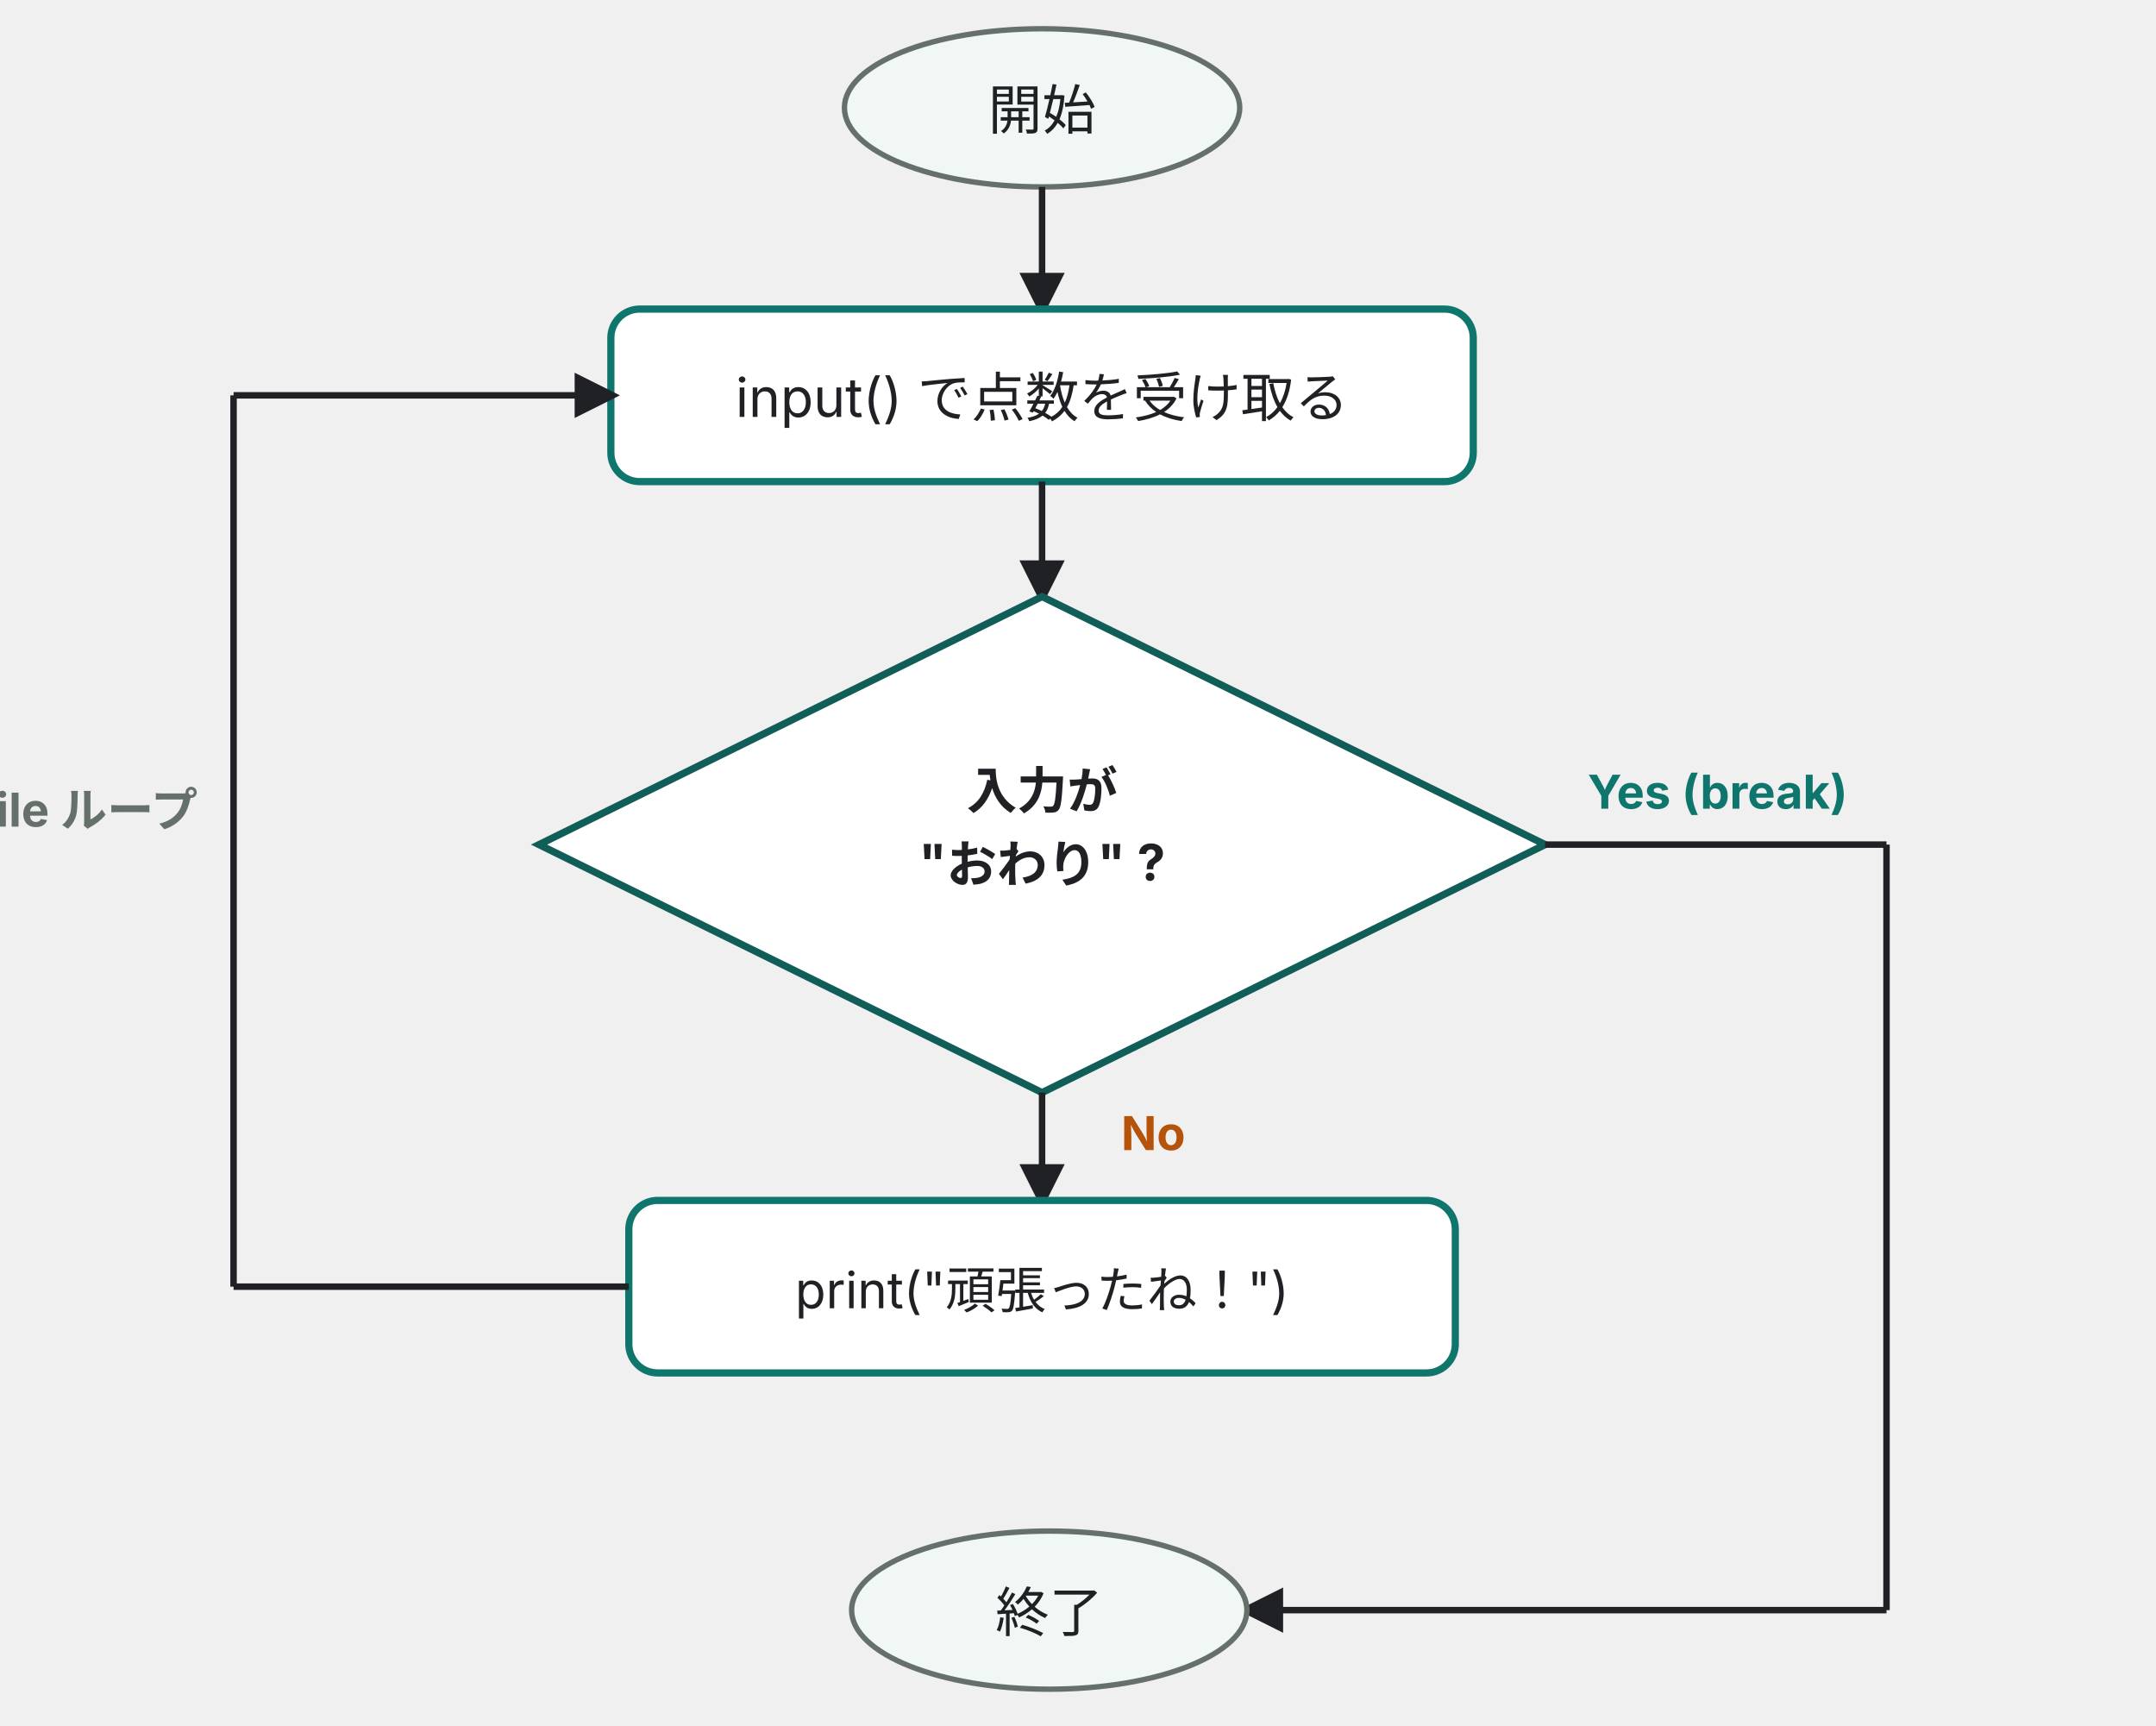
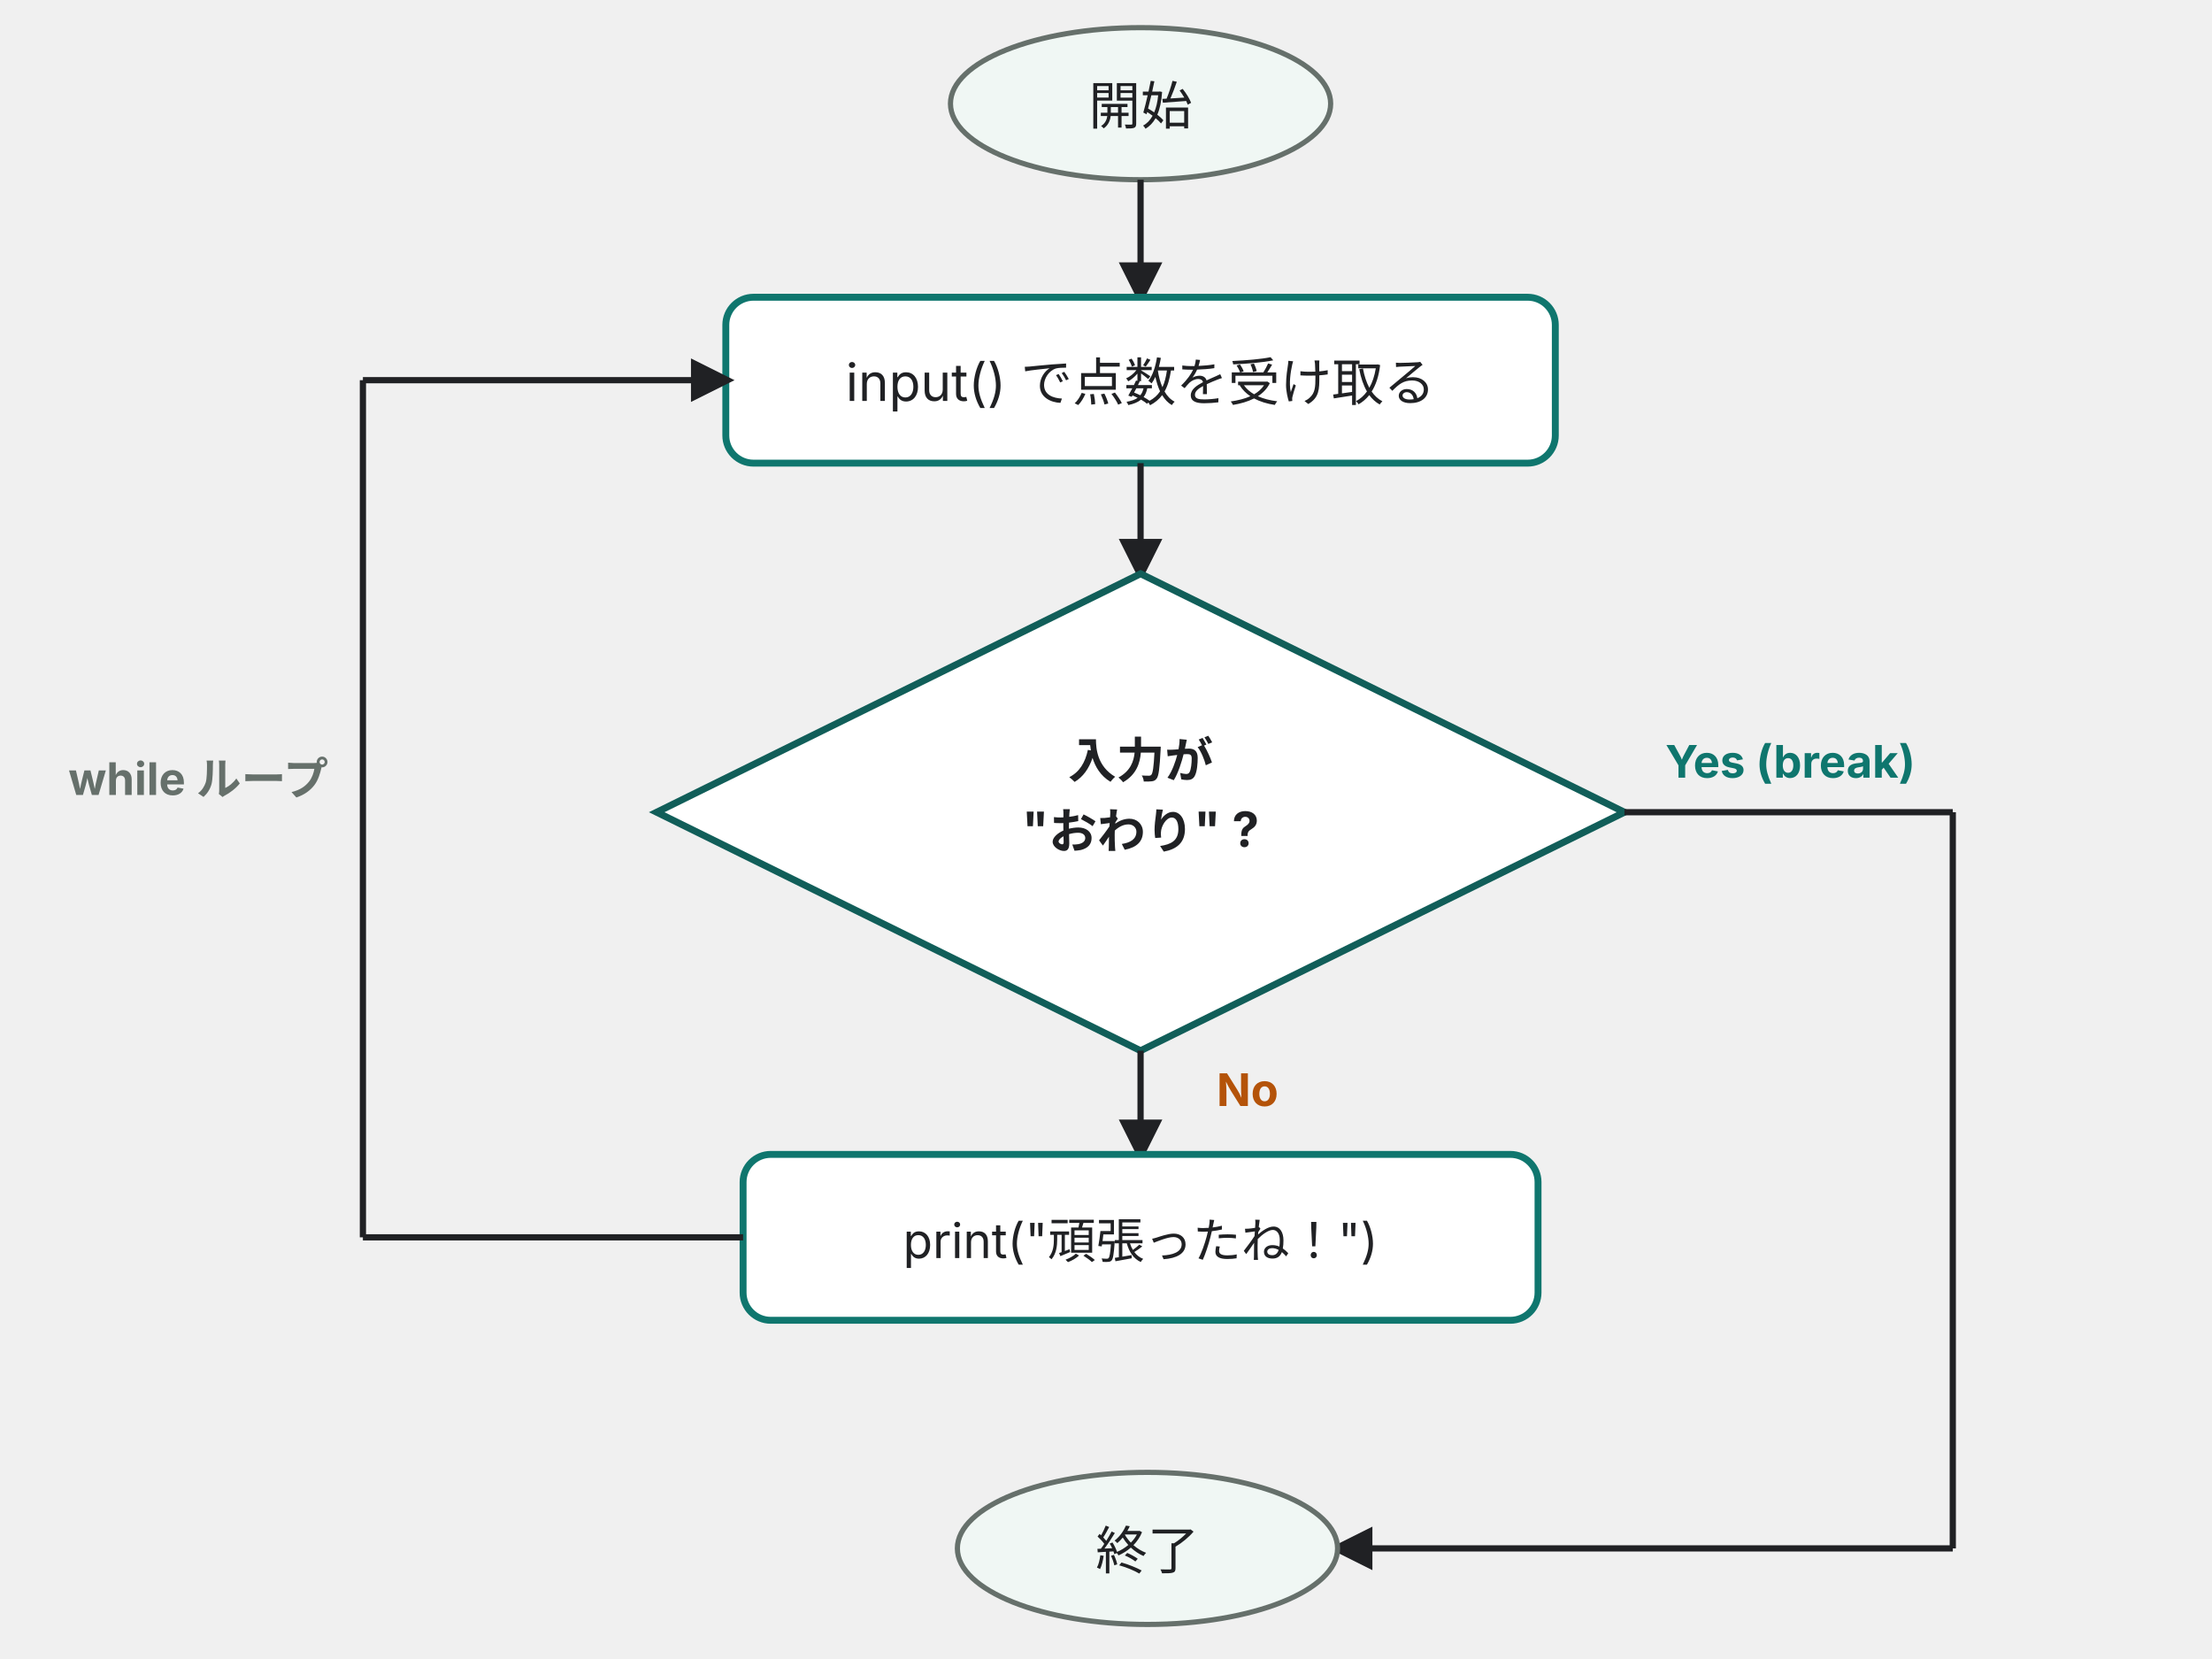
- <svg xmlns="http://www.w3.org/2000/svg" viewBox="0 0 600 480" font-family="-apple-system, BlinkMacSystemFont, 'Hiragino Sans', 'Yu Gothic', 'Noto Sans JP', sans-serif" role="img" aria-labelledby="py-while-title">
+ <svg xmlns="http://www.w3.org/2000/svg" viewBox="-40 0 640 480" font-family="-apple-system, BlinkMacSystemFont, 'Hiragino Sans', 'Yu Gothic', 'Noto Sans JP', sans-serif" role="img" aria-labelledby="py-while-title">
  <defs>
    <marker id="py-while-arrow" viewBox="0 0 10 10" refX="8" refY="5" markerWidth="7" markerHeight="7" orient="auto">
      <path d="M0,0 L10,5 L0,10 z" fill="#202124" />
    </marker>
  </defs>
  <ellipse cx="290" cy="30" rx="55" ry="22" fill="#f0f7f4" stroke="#66706b" stroke-width="1.5" />
  <text x="290" y="36" text-anchor="middle" font-size="15" fill="#202124">開始</text>
  <line x1="290" y1="52" x2="290" y2="86" stroke="#202124" stroke-width="1.8" marker-end="url(#py-while-arrow)" />
  <rect x="170" y="86" width="240" height="48" rx="8" fill="#fff" stroke="#0f766e" stroke-width="2" />
  <text x="290" y="116" text-anchor="middle" font-size="15" fill="#202124">input() で点数を受け取る</text>
  <line x1="290" y1="134" x2="290" y2="166" stroke="#202124" stroke-width="1.8" marker-end="url(#py-while-arrow)" />
  <polygon points="290,166 430,235 290,304 150,235" fill="#fff" stroke="#115e59" stroke-width="2" />
  <text x="290" y="225" text-anchor="middle" font-size="14" font-weight="700" fill="#202124">入力が</text>
  <text x="290" y="245" text-anchor="middle" font-size="14" font-weight="700" fill="#202124">"おわり" ?</text>
  <line x1="430" y1="235" x2="525" y2="235" stroke="#202124" stroke-width="1.8" />
  <line x1="525" y1="235" x2="525" y2="448" stroke="#202124" stroke-width="1.8" />
  <line x1="525" y1="448" x2="347" y2="448" stroke="#202124" stroke-width="1.8" marker-end="url(#py-while-arrow)" />
  <text x="478" y="225" text-anchor="middle" font-size="13" font-weight="700" fill="#0f766e">Yes (break)</text>
  <line x1="290" y1="304" x2="290" y2="334" stroke="#202124" stroke-width="1.8" marker-end="url(#py-while-arrow)" />
  <text x="312" y="320" text-anchor="start" font-size="13" font-weight="700" fill="#b45309">No</text>
  <rect x="175" y="334" width="230" height="48" rx="8" fill="#fff" stroke="#0f766e" stroke-width="2" />
  <text x="290" y="364" text-anchor="middle" font-size="14" fill="#202124">print("頑張ったね！")</text>
  <line x1="175" y1="358" x2="65" y2="358" stroke="#202124" stroke-width="1.8" />
  <line x1="65" y1="358" x2="65" y2="110" stroke="#202124" stroke-width="1.8" />
  <line x1="65" y1="110" x2="170" y2="110" stroke="#202124" stroke-width="1.8" marker-end="url(#py-while-arrow)" />
  <text x="55" y="230" text-anchor="end" font-size="13" font-weight="700" fill="#66706b">while ループ</text>
  <ellipse cx="292" cy="448" rx="55" ry="22" fill="#f0f7f4" stroke="#66706b" stroke-width="1.5" />
  <text x="292" y="454" text-anchor="middle" font-size="15" fill="#202124">終了</text>
</svg>
